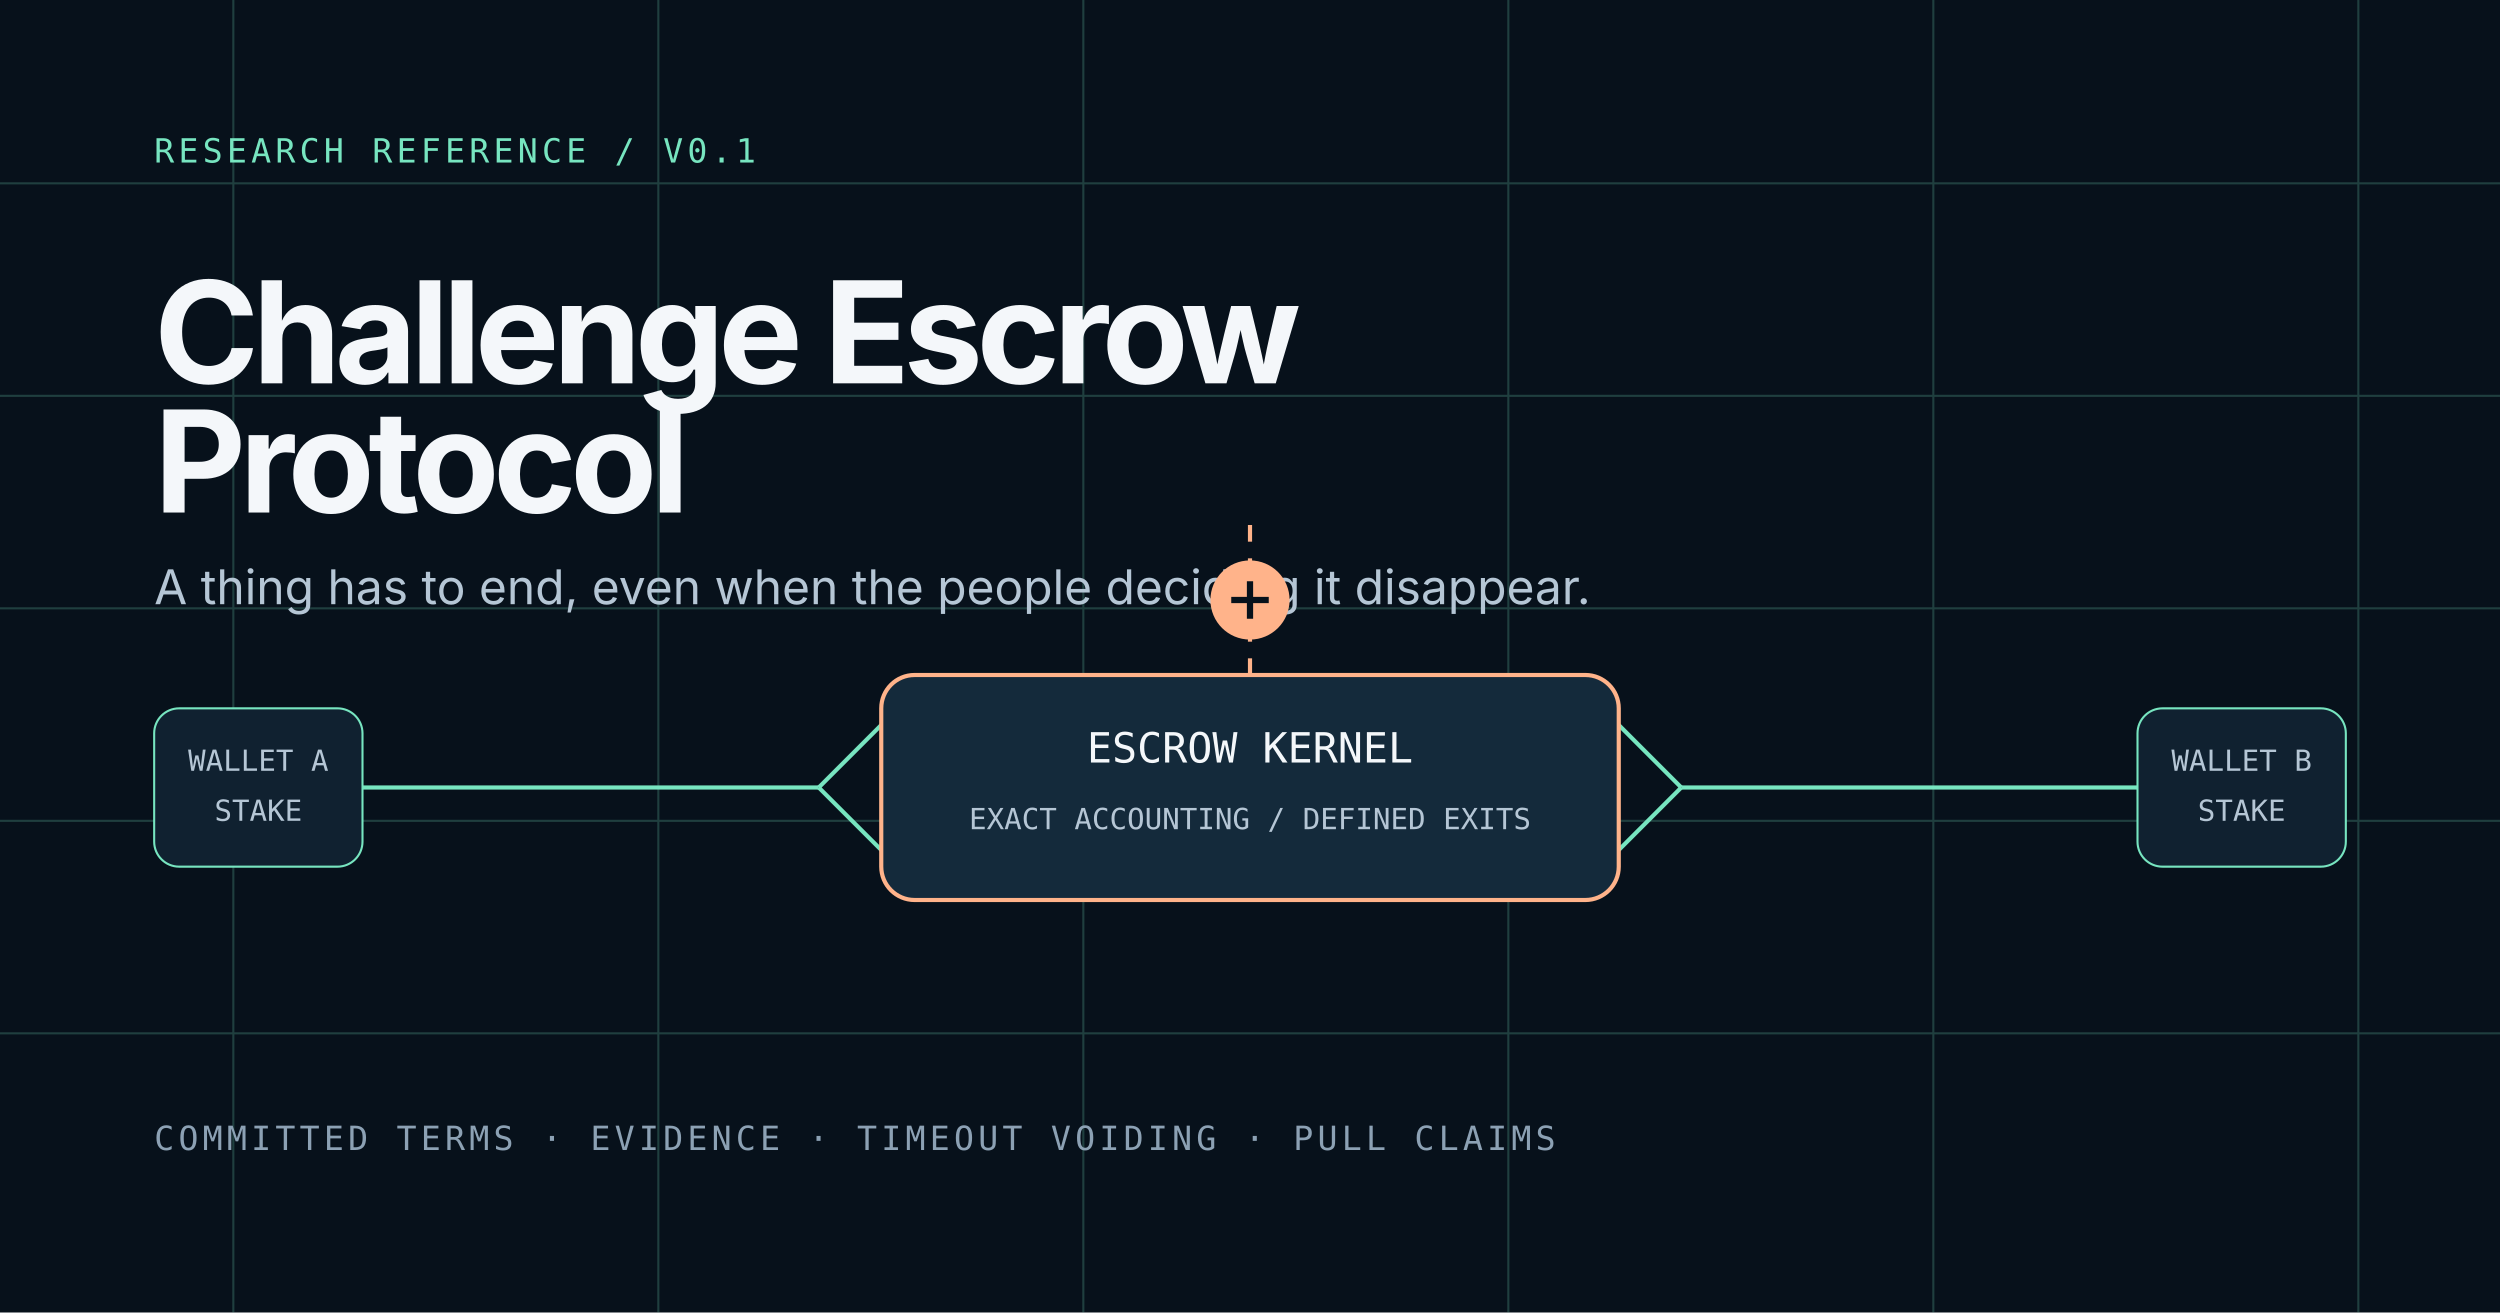
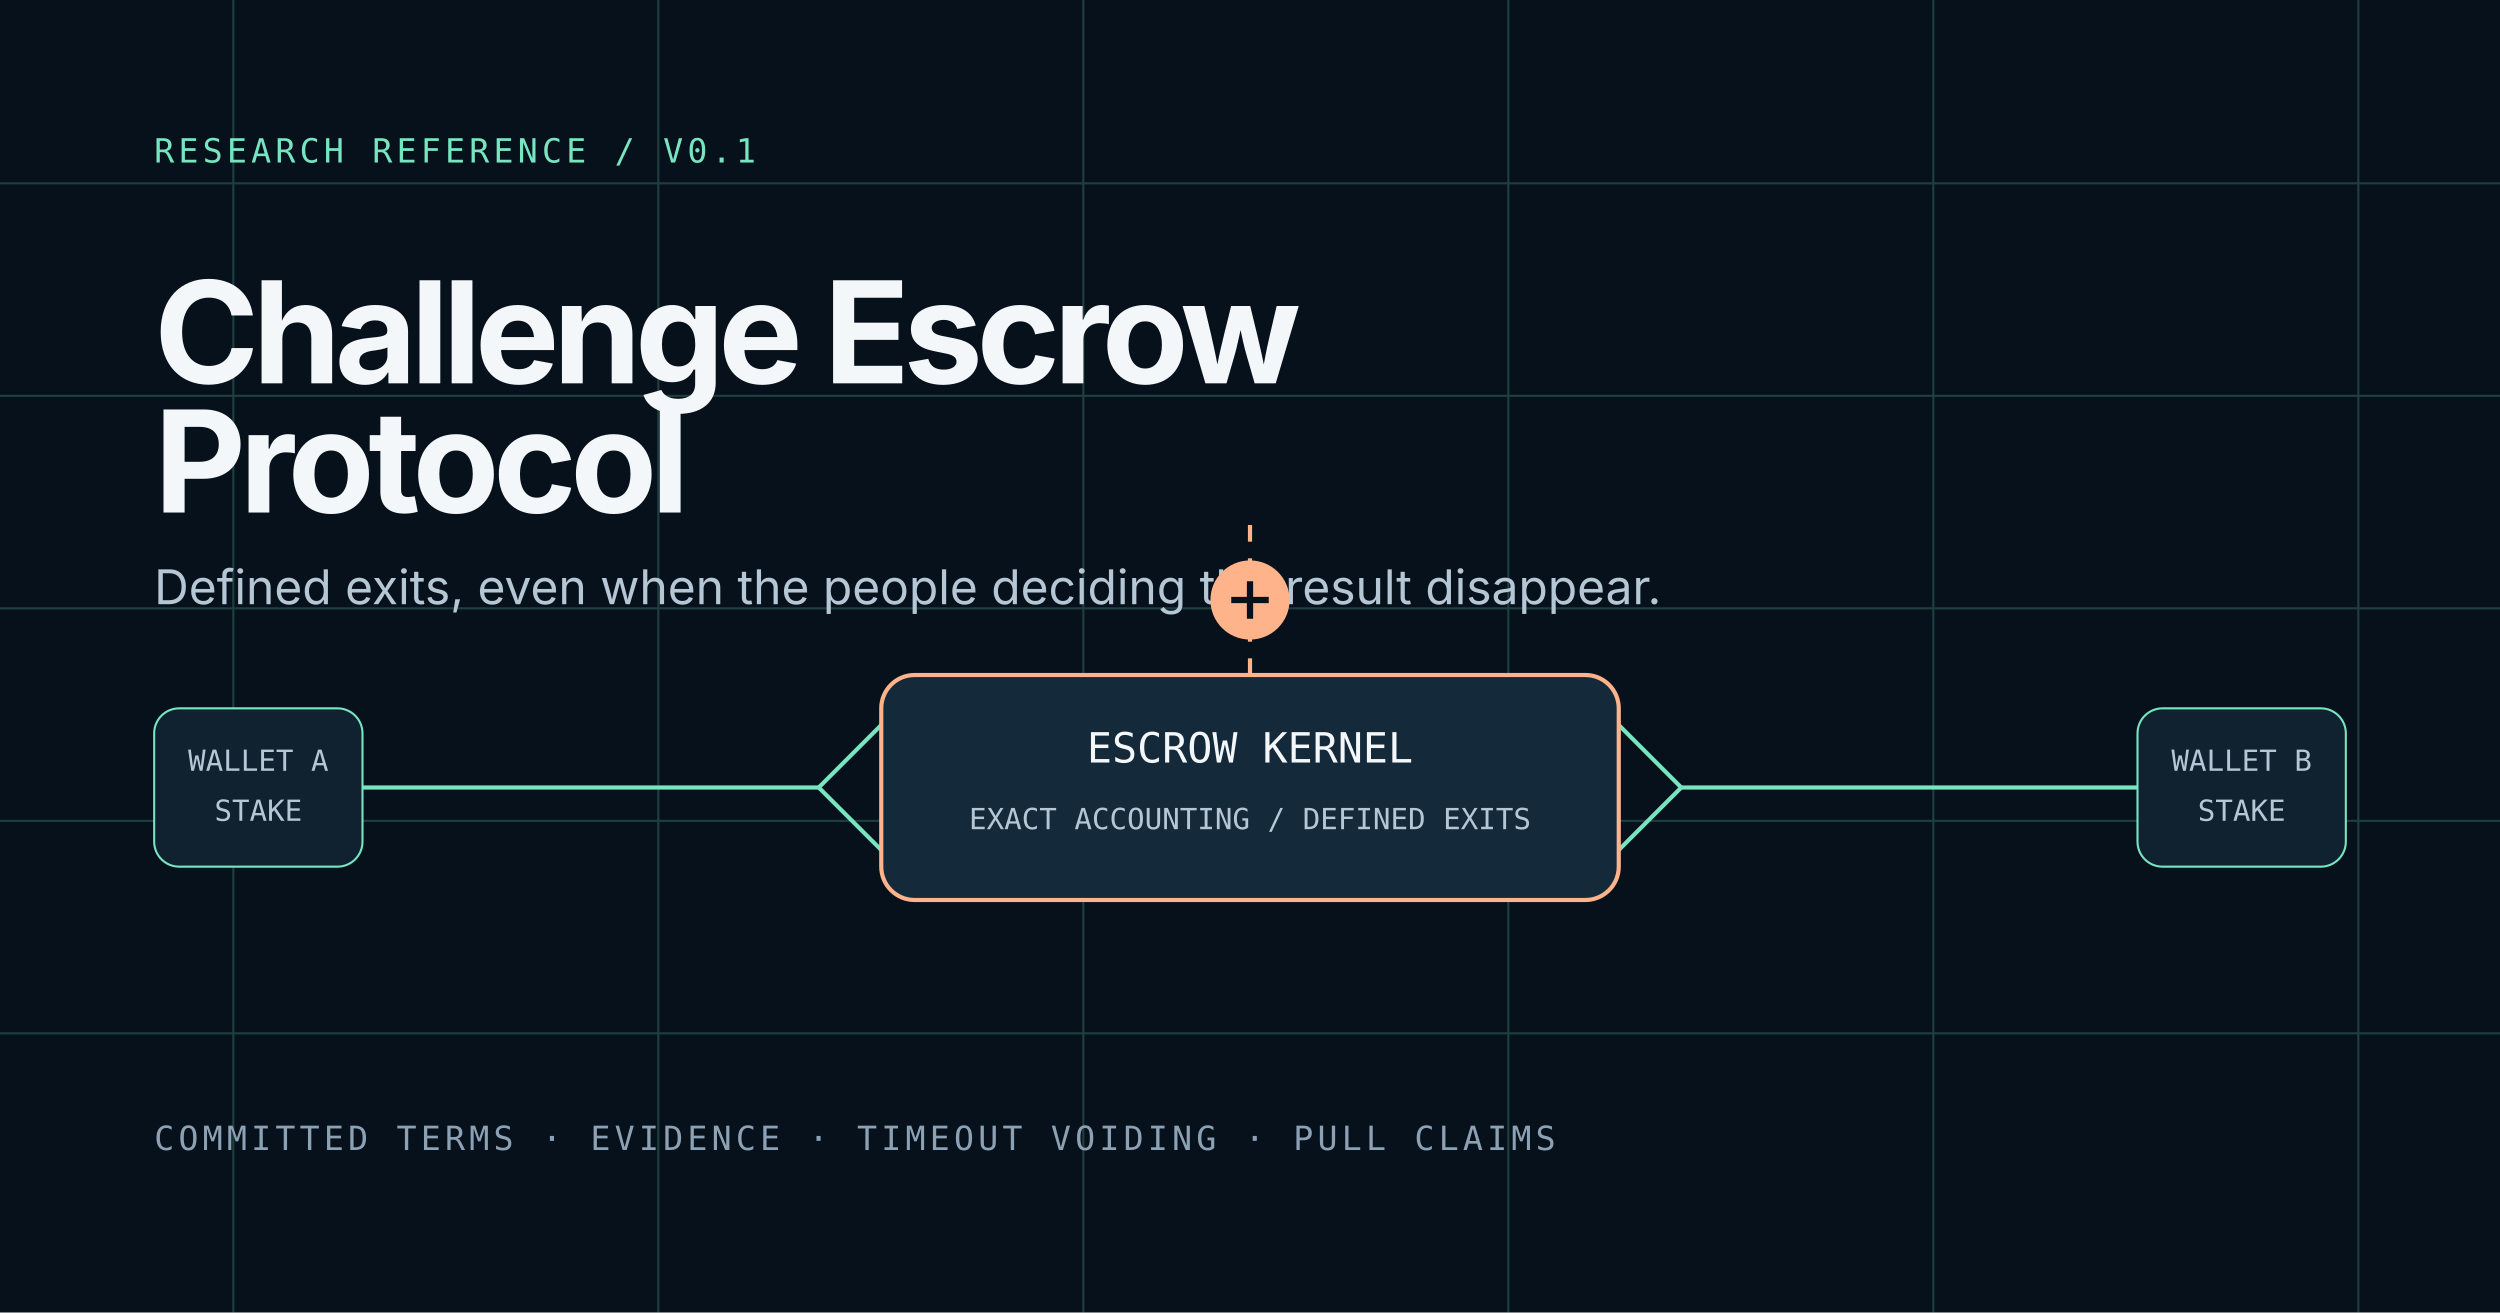
<svg xmlns="http://www.w3.org/2000/svg" viewBox="0 0 1200 630" role="img" aria-labelledby="title desc">
  <rect width="1200" height="630" fill="#07111B" />
  <g opacity="0.22" stroke="#77E5C0" stroke-width="1">
    <path d="M0 88H1200M0 190H1200M0 292H1200M0 394H1200M0 496H1200M112 0V630M316 0V630M520 0V630M724 0V630M928 0V630M1132 0V630" />
  </g>
  <g fill="none" stroke-width="2">
    <path d="M174 378H393M807 378H1026" stroke="#77E5C0" />
    <path d="M393 378L423 348M393 378L423 408M807 378L777 348M807 378L777 408" stroke="#77E5C0" />
    <path d="M600 252V324" stroke="#FFB38A" stroke-dasharray="8 8" />
  </g>
  <g font-family="ui-monospace, SFMono-Regular, Menlo, monospace" font-size="16" letter-spacing="2">
    <text x="74" y="78" fill="#77E5C0">RESEARCH REFERENCE / V0.1</text>
    <text x="74" y="552" fill="#8CA1B4">COMMITTED TERMS · EVIDENCE · TIMEOUT VOIDING · PULL CLAIMS</text>
  </g>
  <g font-family="ui-sans-serif, -apple-system, BlinkMacSystemFont, Segoe UI, sans-serif">
    <text x="74" y="184" fill="#F4F7FA" font-size="68" font-weight="700" letter-spacing="-3">Challenge Escrow</text>
    <text x="74" y="246" fill="#F4F7FA" font-size="68" font-weight="700" letter-spacing="-3">Protocol</text>
-     <text x="74" y="290" fill="#B5C6D5" font-size="23">A thing has to end, even when the people deciding it disappear.</text>
+     <text x="74" y="290" fill="#B5C6D5" font-size="23">Defined exits, even when the people deciding the result disappear.</text>
  </g>
  <g>
    <rect x="74" y="340" width="100" height="76" rx="12" fill="#102130" stroke="#77E5C0" />
    <rect x="1026" y="340" width="100" height="76" rx="12" fill="#102130" stroke="#77E5C0" />
    <rect x="423" y="324" width="354" height="108" rx="16" fill="#142A3B" stroke="#FFB38A" stroke-width="2" />
    <circle cx="600" cy="288" r="19" fill="#FFB38A" />
    <path d="M591 288h18M600 279v18" stroke="#07111B" stroke-width="3" />
    <g font-family="ui-monospace, SFMono-Regular, Menlo, monospace" font-size="14" fill="#B5C6D5" text-anchor="middle">
      <text x="124" y="370">WALLET A</text>
      <text x="124" y="394">STAKE</text>
      <text x="1076" y="370">WALLET B</text>
      <text x="1076" y="394">STAKE</text>
      <text x="600" y="366" fill="#F4F7FA" font-size="20">ESCROW KERNEL</text>
      <text x="600" y="398">EXACT ACCOUNTING / DEFINED EXITS</text>
    </g>
  </g>
</svg>
